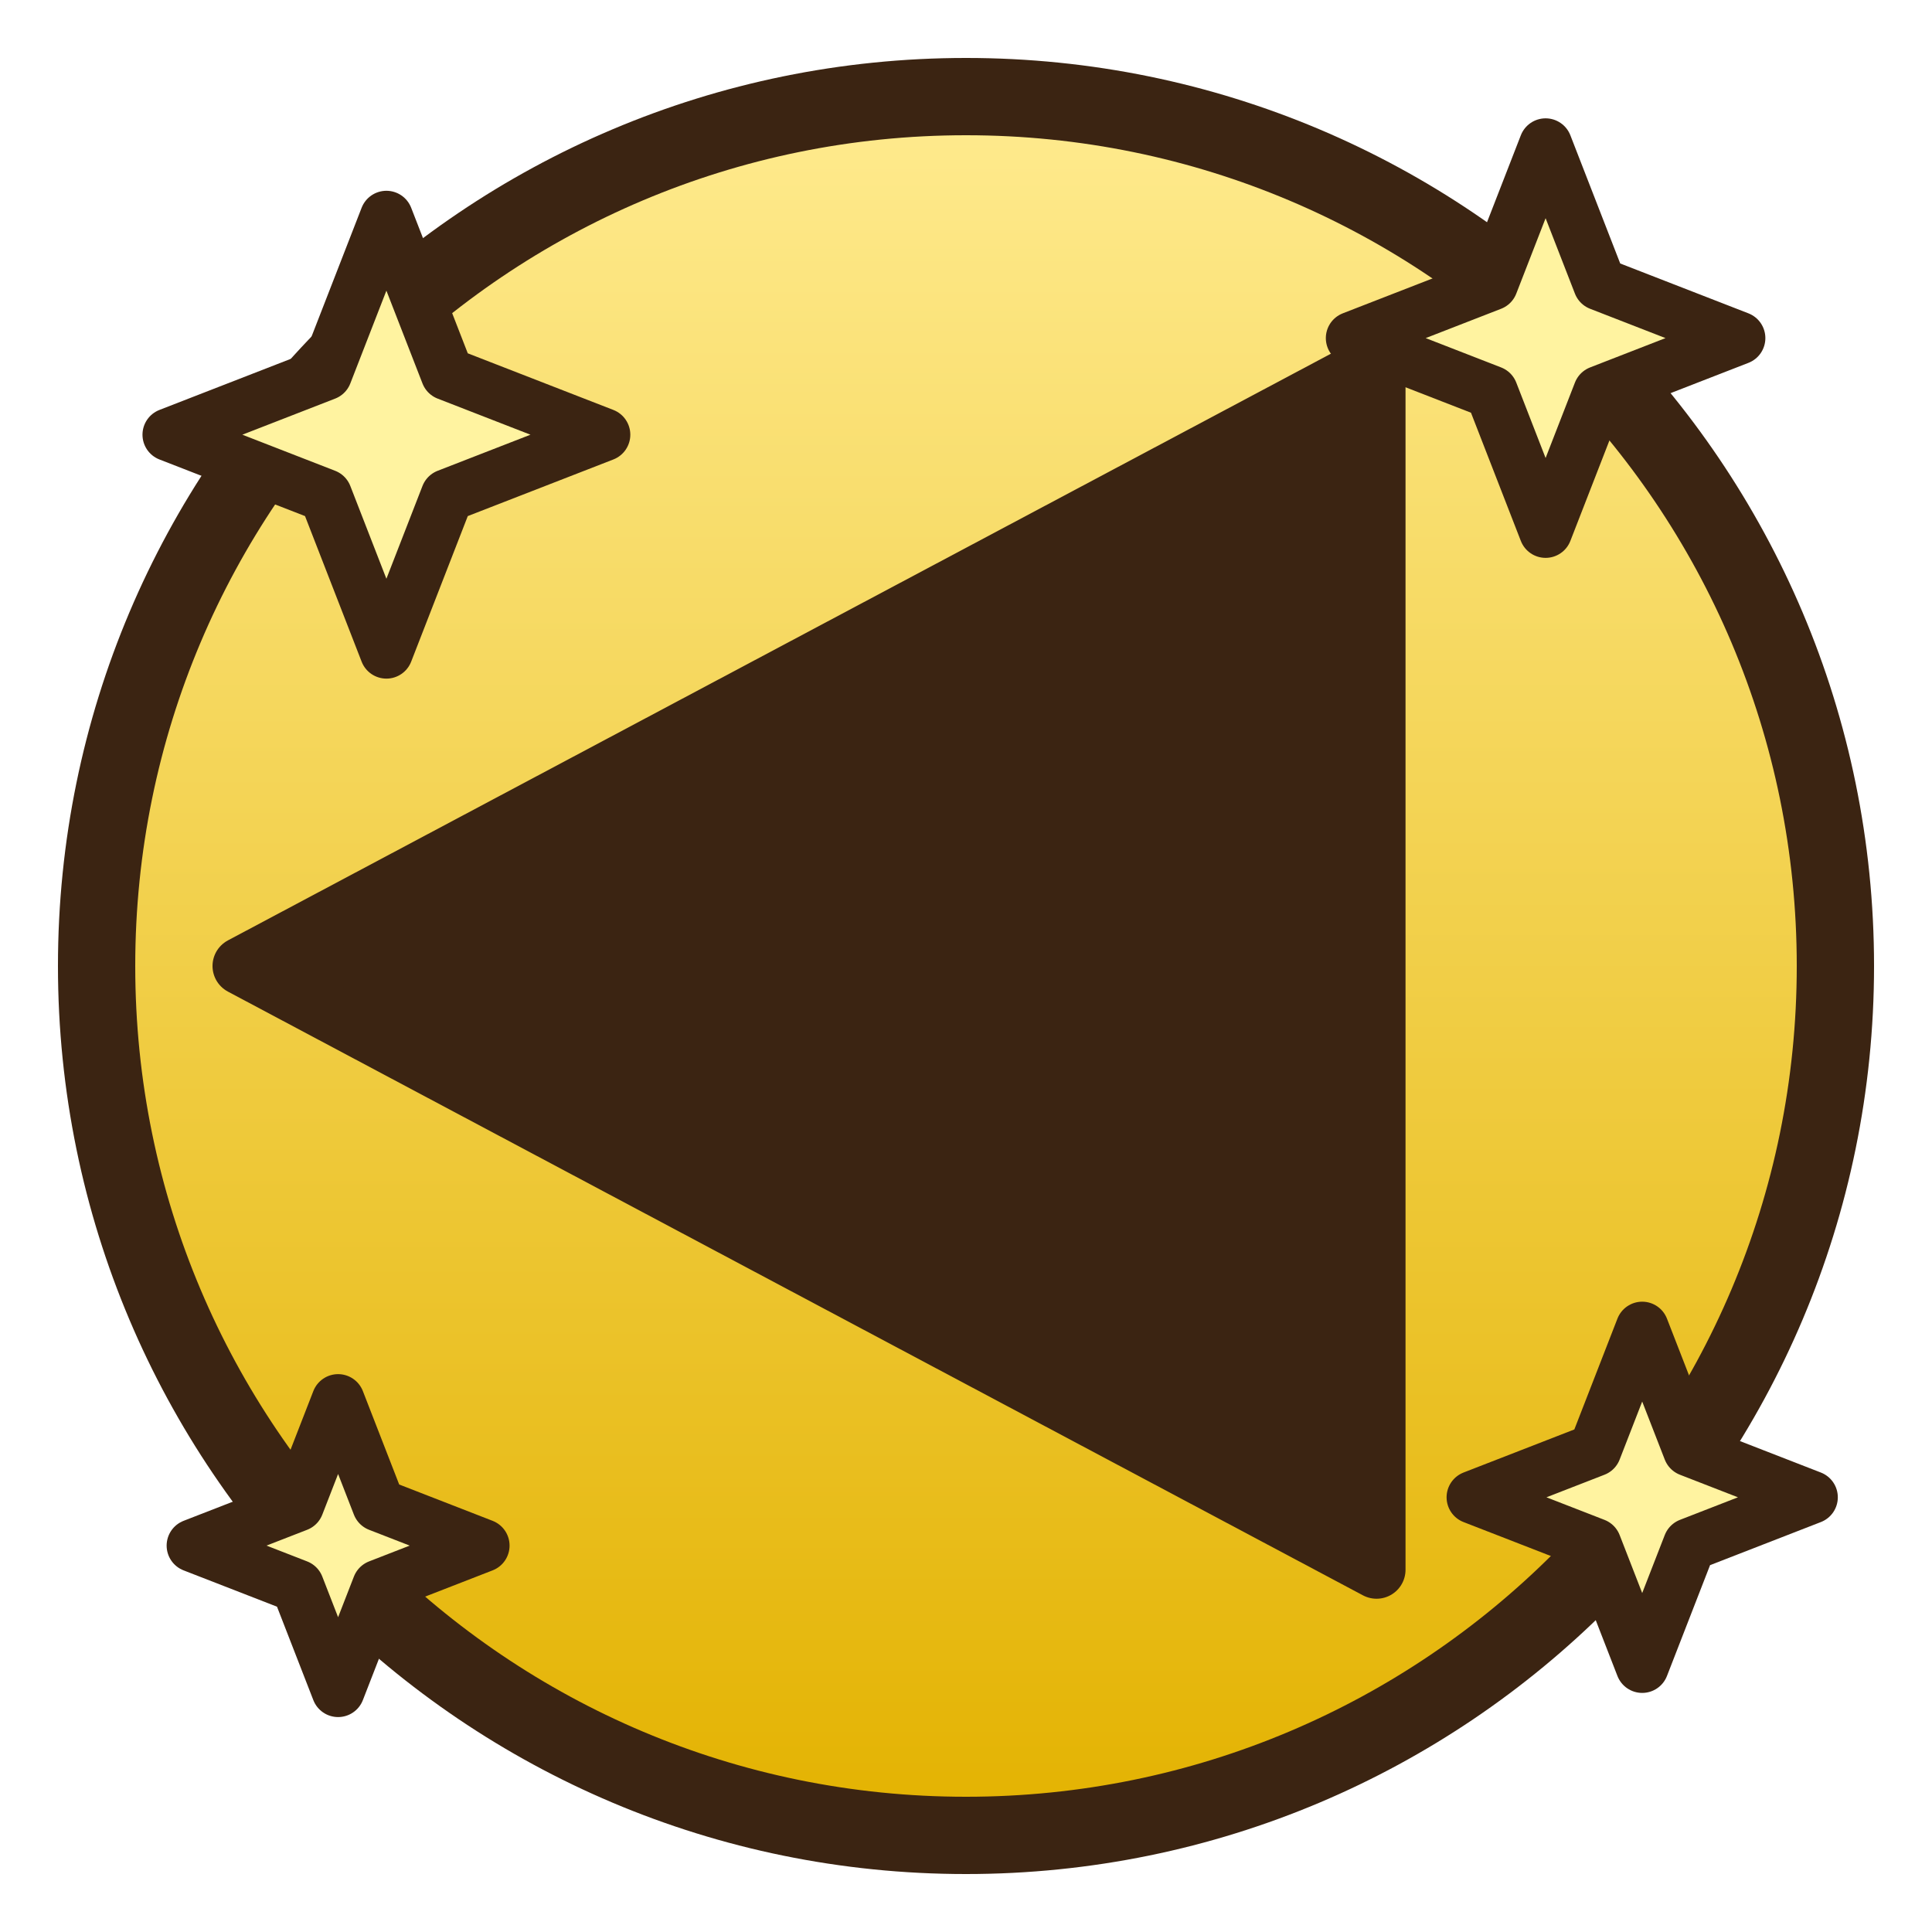
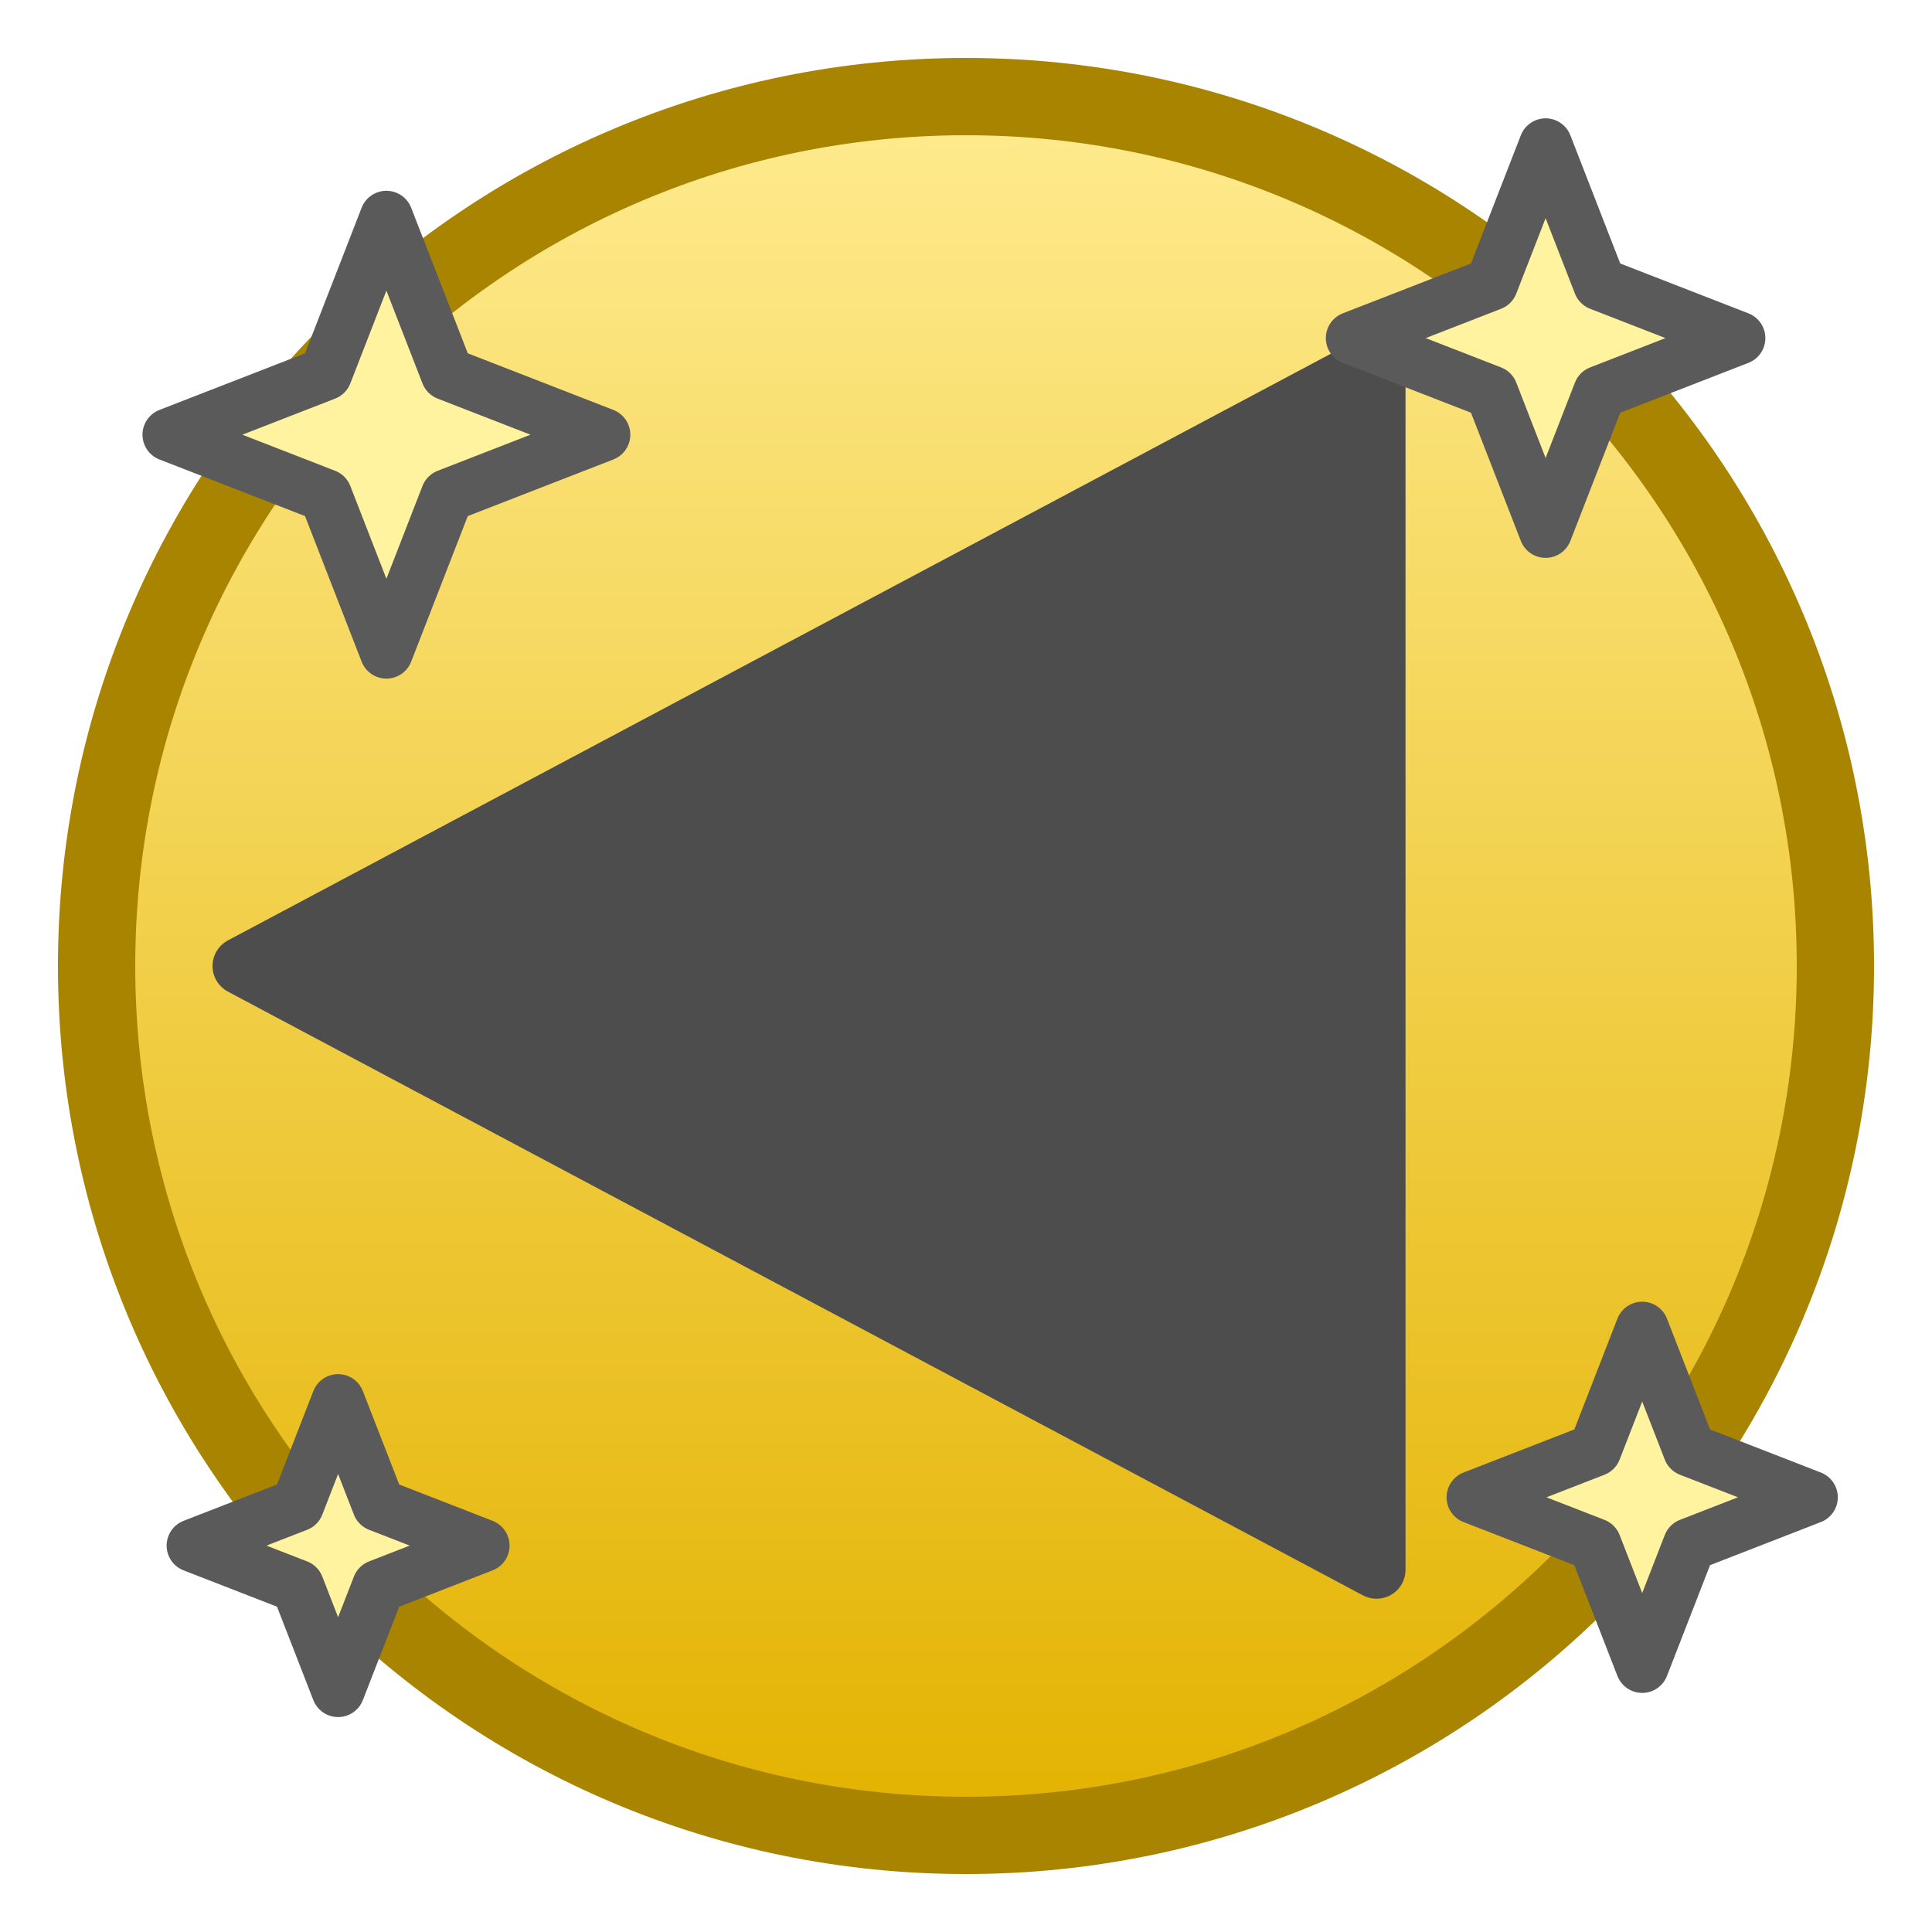
<svg xmlns="http://www.w3.org/2000/svg" width="40" height="40" viewBox="0 0 40 40" role="img" aria-labelledby="title">
  <defs>
    <linearGradient id="gK" x1="0" y1="0" x2="0" y2="1">
      <stop offset="0" stop-color="#FFEB8F" />
      <stop offset="1" stop-color="#E3B200" />
    </linearGradient>
  </defs>
  <g>
    <animate attributeName="opacity" values="1;0.35;1" keyTimes="0;0.5;1" calcMode="spline" keySplines="0.45 0 0.55 1;0.45 0 0.55 1" dur="1.4s" repeatCount="indefinite" />
-     <circle cx="20" cy="20" r="18" fill="url(#gK)" stroke="#3B2412" stroke-width="1.6" />
+     <circle cx="20" cy="20" r="18" fill="url(#gK)" stroke="#A88400" stroke-width="1.6" />
  </g>
  <g transform="rotate(270 20 20)">
-     <path d="M20,5 L32.5,28.5 L7.5,28.5 Z" fill="#3B2412" stroke="#3B2412" stroke-width="1.2" stroke-linejoin="round" />
+     <path d="M20,5 L32.5,28.5 L7.5,28.5 Z" fill="#4D4D4D" stroke="#4D4D4D" stroke-width="1.2" stroke-linejoin="round" />
  </g>
-   <path d="M8,4.5 L9.26,7.74 L12.5,9 L9.26,10.26 L8,13.5 L6.74,10.26 L3.5,9 L6.74,7.74 Z" fill="#FFF3A0" stroke="#3B2412" stroke-width="1.1" stroke-linejoin="round">
+   <path d="M8,4.5 L9.26,7.74 L12.5,9 L9.26,10.26 L8,13.5 L6.74,10.26 L3.5,9 L6.74,7.74 Z" fill="#FFF3A0" stroke="#5A5A5A" stroke-width="1.1" stroke-linejoin="round">
    <animate attributeName="opacity" values="0.15;1;0.15" dur="1.2s" begin="0s" repeatCount="indefinite" />
  </path>
-   <path d="M32,3 L33.12,5.88 L36,7 L33.12,8.12 L32,11 L30.88,8.12 L28,7 L30.88,5.88 Z" fill="#FFF3A0" stroke="#3B2412" stroke-width="1.1" stroke-linejoin="round">
+   <path d="M32,3 L33.12,5.88 L36,7 L33.12,8.12 L32,11 L30.88,8.12 L28,7 L30.88,5.88 Z" fill="#FFF3A0" stroke="#5A5A5A" stroke-width="1.1" stroke-linejoin="round">
    <animate attributeName="opacity" values="0.15;1;0.15" dur="1.2s" begin="0.4s" repeatCount="indefinite" />
  </path>
-   <path d="M34,27.5 L34.98,30.02 L37.5,31 L34.98,31.98 L34,34.5 L33.02,31.98 L30.5,31 L33.02,30.02 Z" fill="#FFF3A0" stroke="#3B2412" stroke-width="1.1" stroke-linejoin="round">
+   <path d="M34,27.5 L34.98,30.02 L37.5,31 L34.98,31.98 L34,34.5 L33.02,31.98 L30.5,31 L33.02,30.02 Z" fill="#FFF3A0" stroke="#5A5A5A" stroke-width="1.1" stroke-linejoin="round">
    <animate attributeName="opacity" values="0.15;1;0.15" dur="1.2s" begin="0.8s" repeatCount="indefinite" />
  </path>
-   <path d="M7,29 L7.84,31.16 L10,32 L7.84,32.84 L7,35 L6.16,32.84 L4,32 L6.16,31.16 Z" fill="#FFF3A0" stroke="#3B2412" stroke-width="1.1" stroke-linejoin="round">
+   <path d="M7,29 L7.84,31.16 L10,32 L7.84,32.84 L7,35 L6.16,32.84 L4,32 L6.16,31.16 Z" fill="#FFF3A0" stroke="#5A5A5A" stroke-width="1.1" stroke-linejoin="round">
    <animate attributeName="opacity" values="0.15;1;0.15" dur="1.2s" begin="0.2s" repeatCount="indefinite" />
  </path>
</svg>
